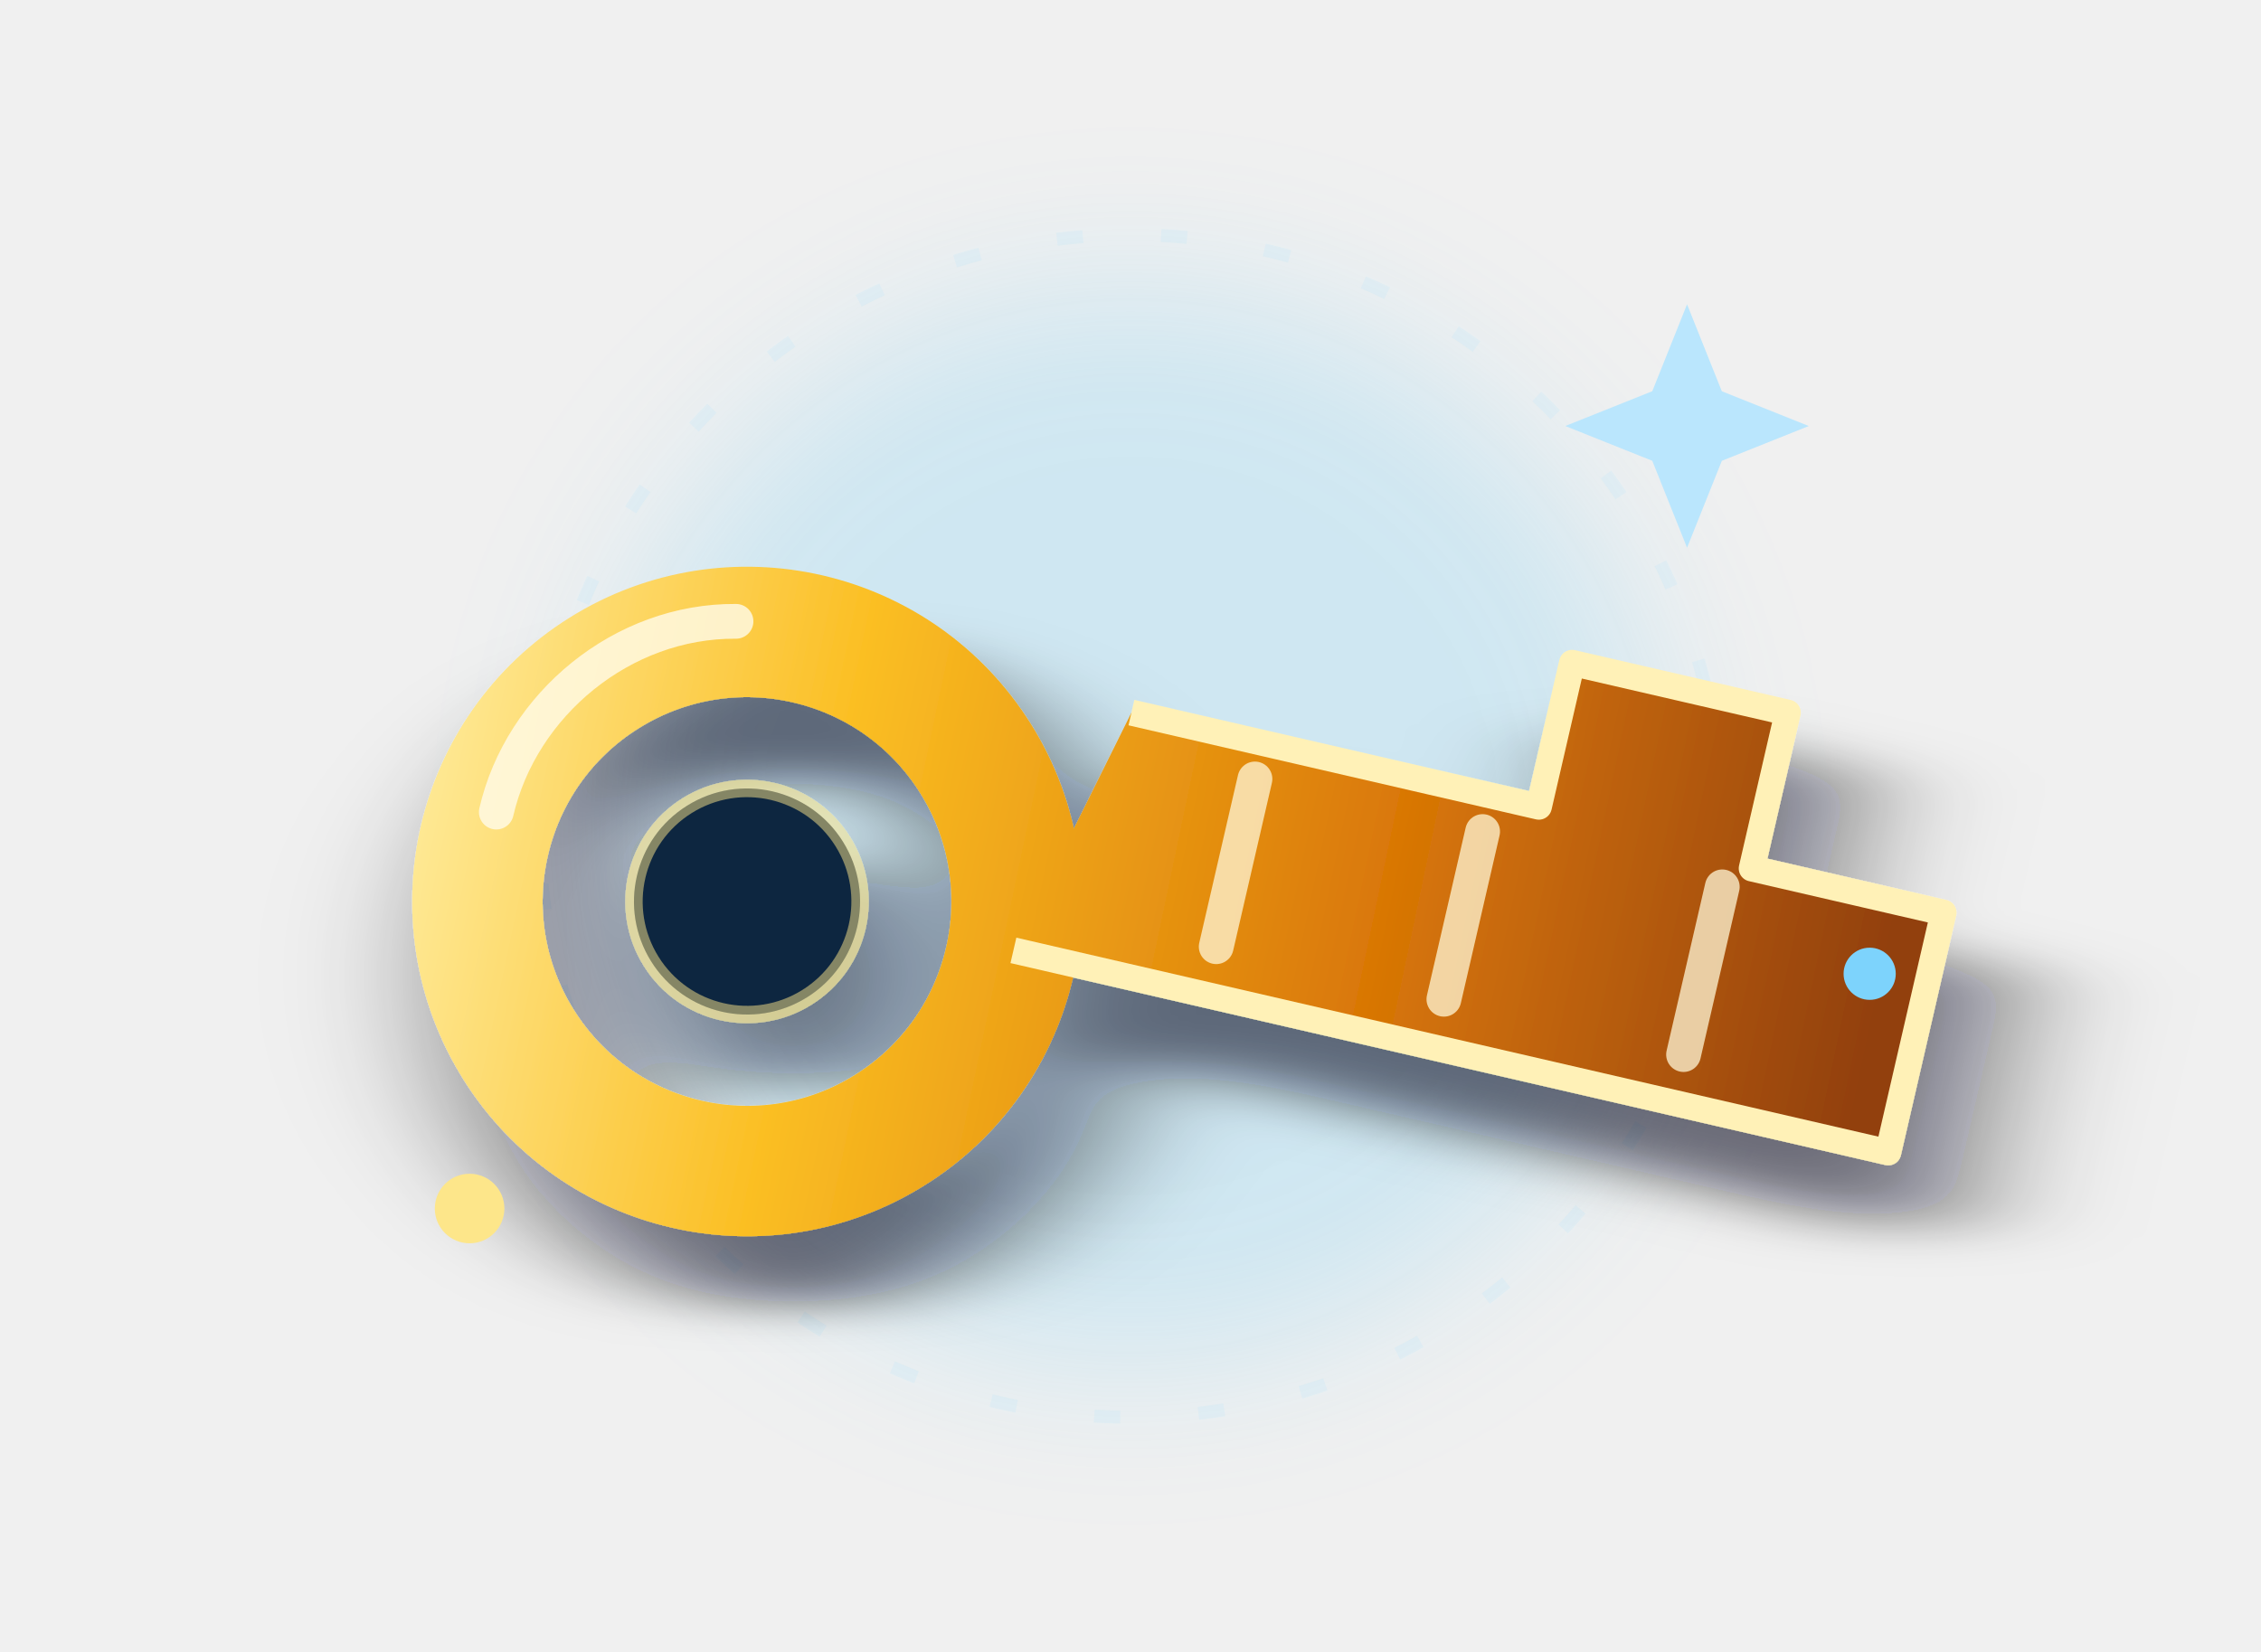
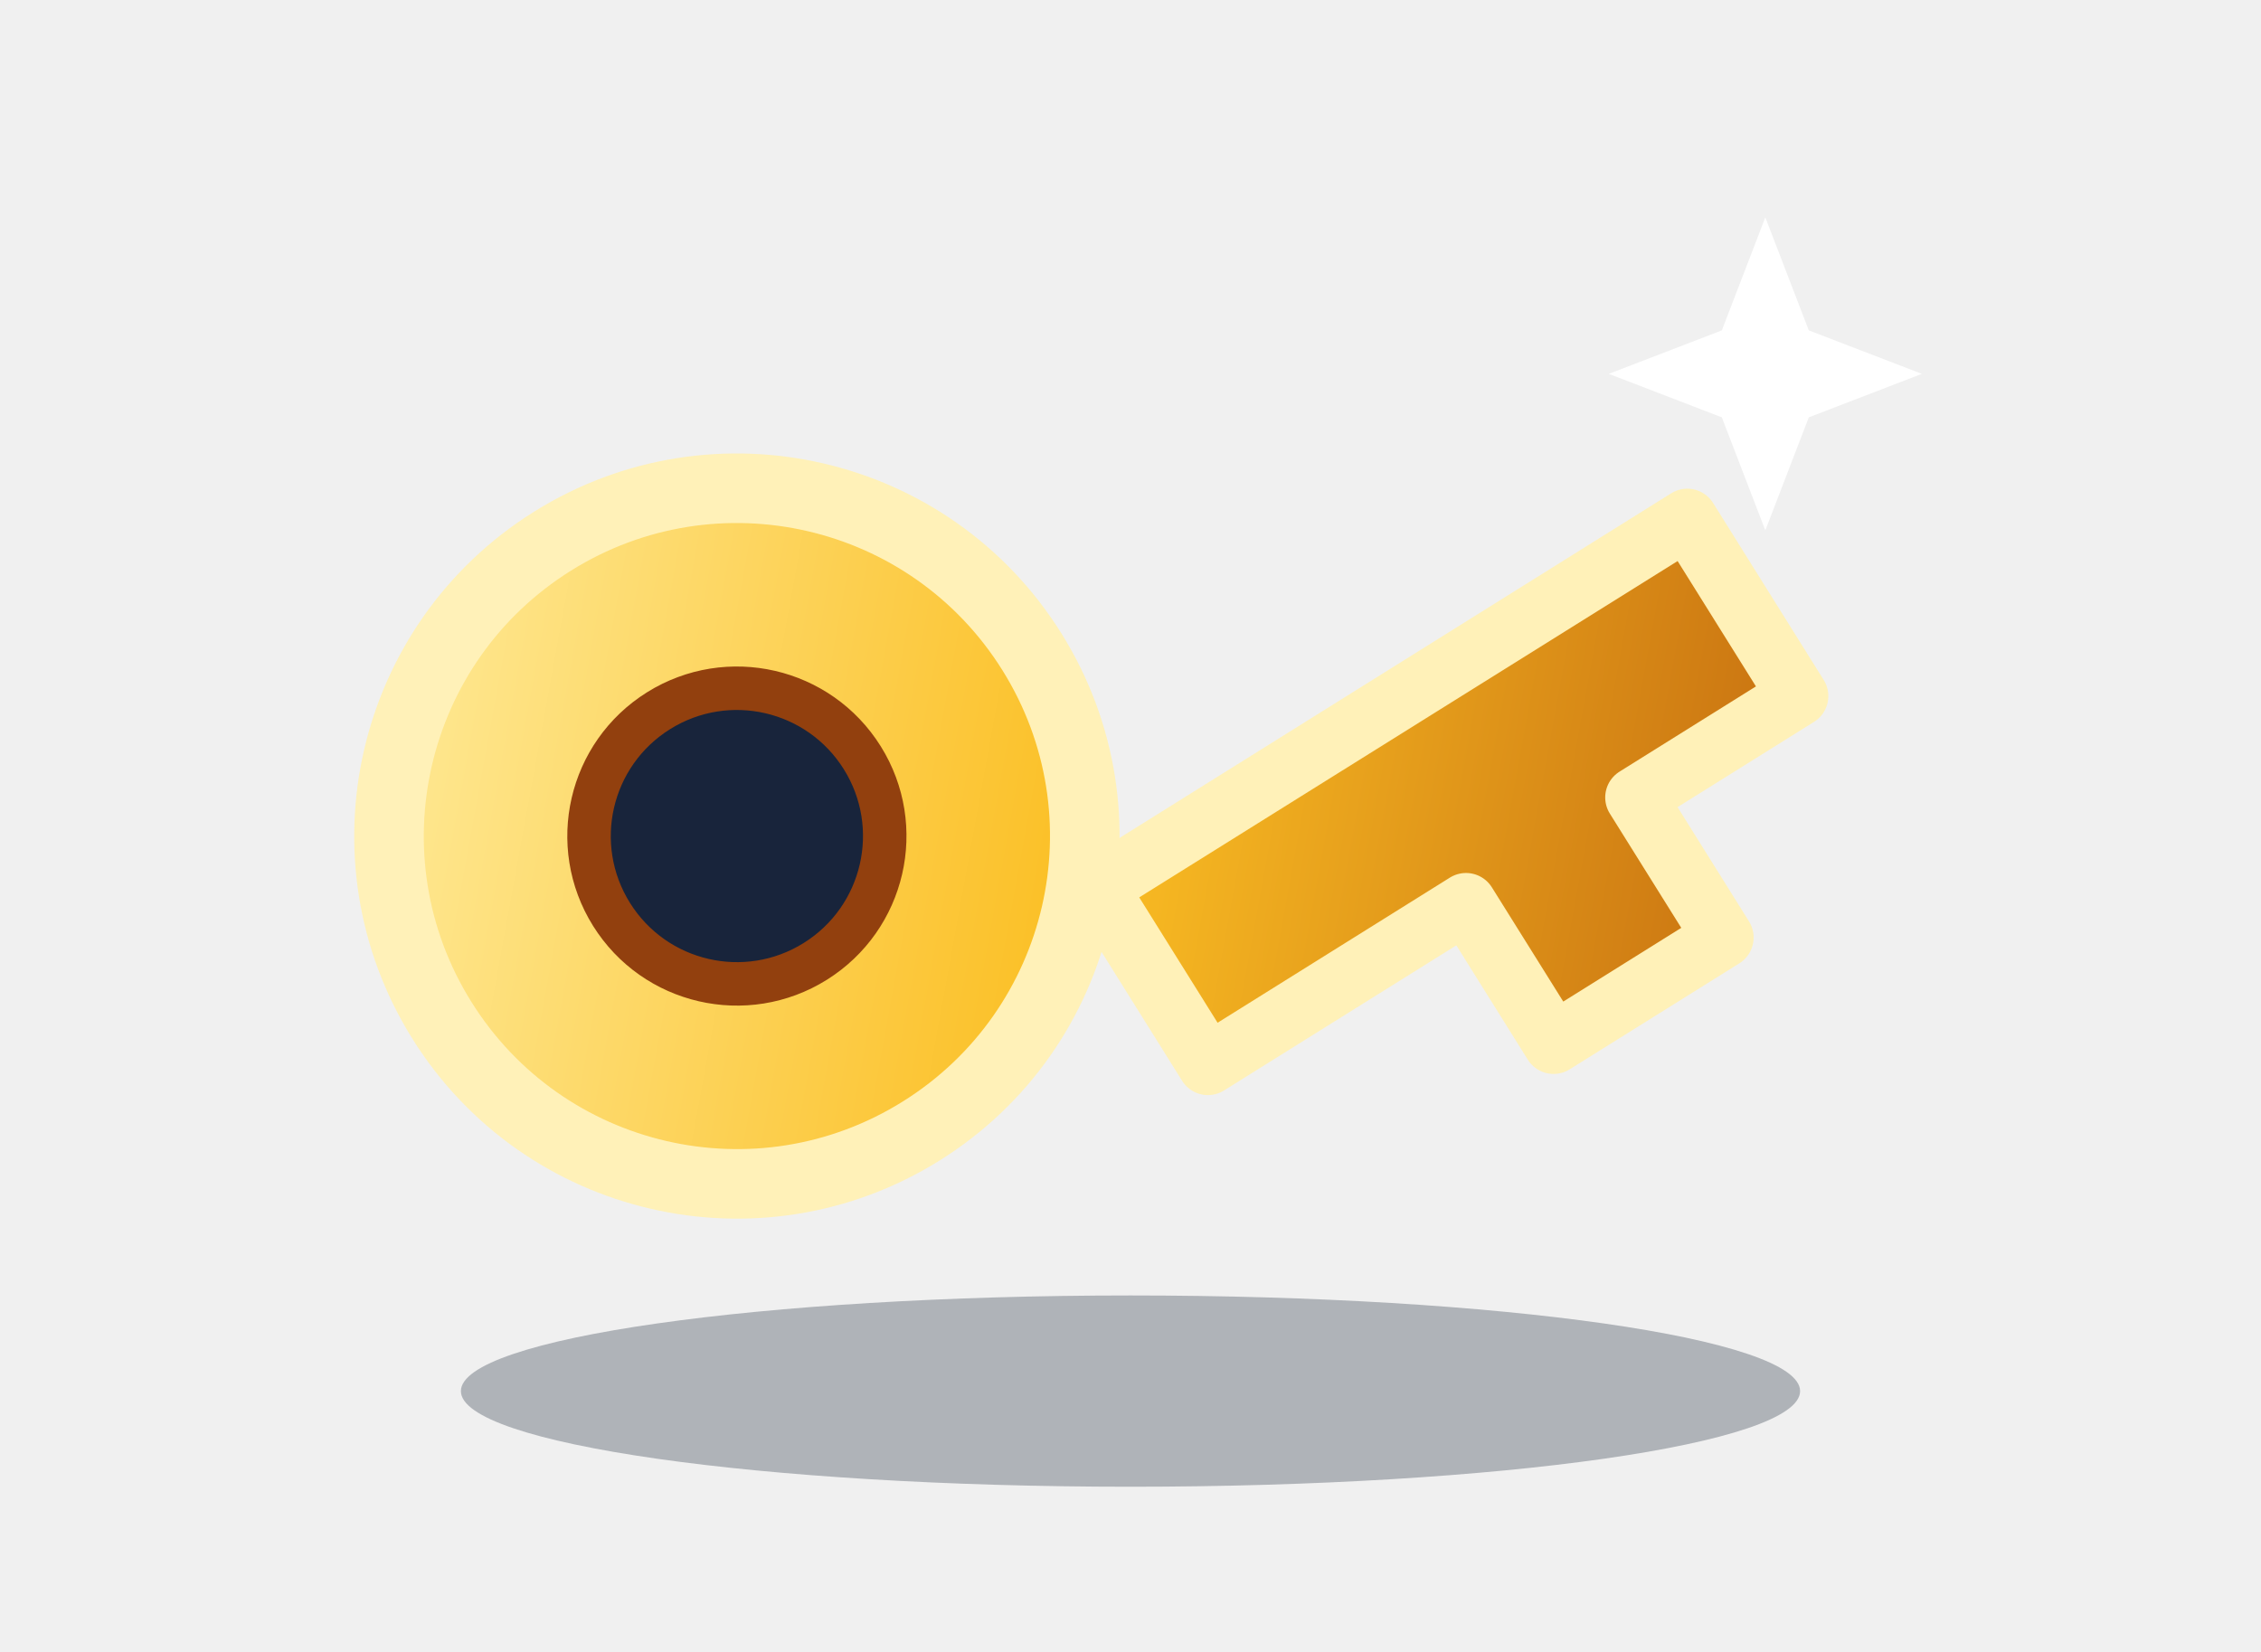
- <svg xmlns="http://www.w3.org/2000/svg" viewBox="0 0 260 190" fill="none">
+ <svg xmlns="http://www.w3.org/2000/svg" viewBox="0 0 260 190">
  <defs>
-     <linearGradient id="gold" x1="60" y1="35" x2="190" y2="160" gradientUnits="userSpaceOnUse">
-       <stop stop-color="#FFF3B0" />
-       <stop offset=".32" stop-color="#FBBF24" />
-       <stop offset=".68" stop-color="#D97706" />
-       <stop offset="1" stop-color="#92400E" />
+     <linearGradient id="k" x1="52" y1="22" x2="209" y2="165" gradientUnits="userSpaceOnUse">
+       <stop stop-color="#fff3b0" />
+       <stop offset=".48" stop-color="#fbbf24" />
+       <stop offset="1" stop-color="#b45309" />
    </linearGradient>
-     <linearGradient id="blue" x1="65" y1="40" x2="205" y2="150" gradientUnits="userSpaceOnUse">
-       <stop stop-color="#BAE6FD" />
-       <stop offset=".5" stop-color="#38BDF8" />
-       <stop offset="1" stop-color="#1D4ED8" />
-     </linearGradient>
-     <filter id="glow" x="12" y="5" width="236" height="180" filterUnits="userSpaceOnUse">
-       <feGaussianBlur stdDeviation="9" />
-     </filter>
-     <filter id="shadow" x="20" y="15" width="220" height="165" filterUnits="userSpaceOnUse">
-       <feDropShadow dx="0" dy="10" stdDeviation="7" flood-color="#020617" flood-opacity=".55" />
-     </filter>
  </defs>
-   <circle cx="130" cy="95" r="62" fill="#38BDF8" opacity=".18" filter="url(#glow)" />
-   <circle cx="130" cy="95" r="68" stroke="#BAE6FD" stroke-opacity=".22" stroke-width="1.5" stroke-dasharray="3 9" />
-   <g transform="rotate(-32 130 95)" filter="url(#shadow)">
-     <circle cx="88" cy="79" r="31" stroke="url(#gold)" stroke-width="15" />
-     <circle cx="88" cy="79" r="13" fill="#0F2740" stroke="#FDE68A" stroke-opacity=".5" stroke-width="2" />
-     <path d="M111 100L184 173L204 153L188 137L201 124L183 106L171 118L137 84" fill="url(#gold)" stroke="#FFF1B7" stroke-width="3" stroke-linejoin="round" />
-     <path d="M131 112L145 98M150 131L164 117M170 151L184 137" stroke="#FFF7D6" stroke-opacity=".75" stroke-width="4" stroke-linecap="round" />
-     <path d="M69 55C78 46 93 44 104 51" stroke="#FFFBEA" stroke-width="4" stroke-linecap="round" opacity=".8" />
+   <ellipse cx="130" cy="160" rx="77" ry="11" fill="#071426" opacity=".28" />
+   <g transform="rotate(-32 130 95)">
+     <circle cx="91" cy="72" r="40" fill="url(#k)" stroke="#fff1b8" stroke-width="8" />
+     <circle cx="91" cy="72" r="17" fill="#18243b" stroke="#92400e" stroke-width="5" />
+     <path d="M123 99 203 99v24h-22v19h-23v-19h-35Z" fill="url(#k)" stroke="#fff1b8" stroke-width="7" stroke-linejoin="round" />
  </g>
-   <path d="M194 35l4 10 10 4-10 4-4 10-4-10-10-4 10-4 4-10Z" fill="#BAE6FD" />
-   <circle cx="54" cy="139" r="4" fill="#FDE68A" />
-   <circle cx="215" cy="112" r="3" fill="#7DD3FC" />
+   <path d="m203 25 5 13 13 5-13 5-5 13-5-13-13-5 13-5Z" fill="#fff" />
</svg>
